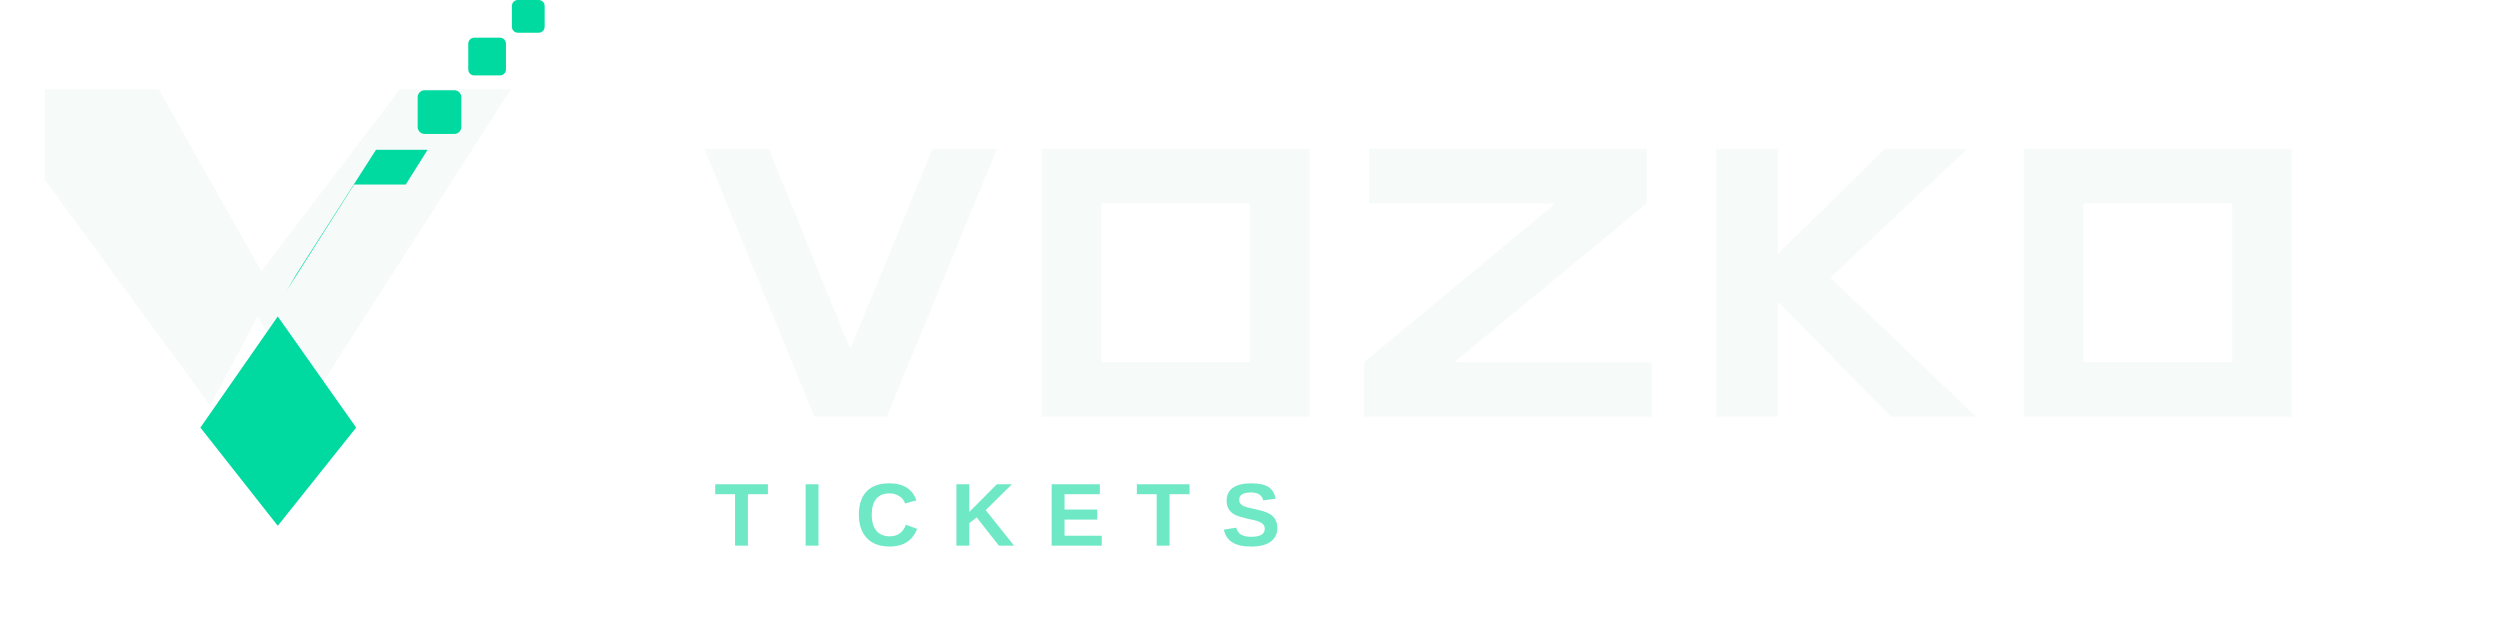
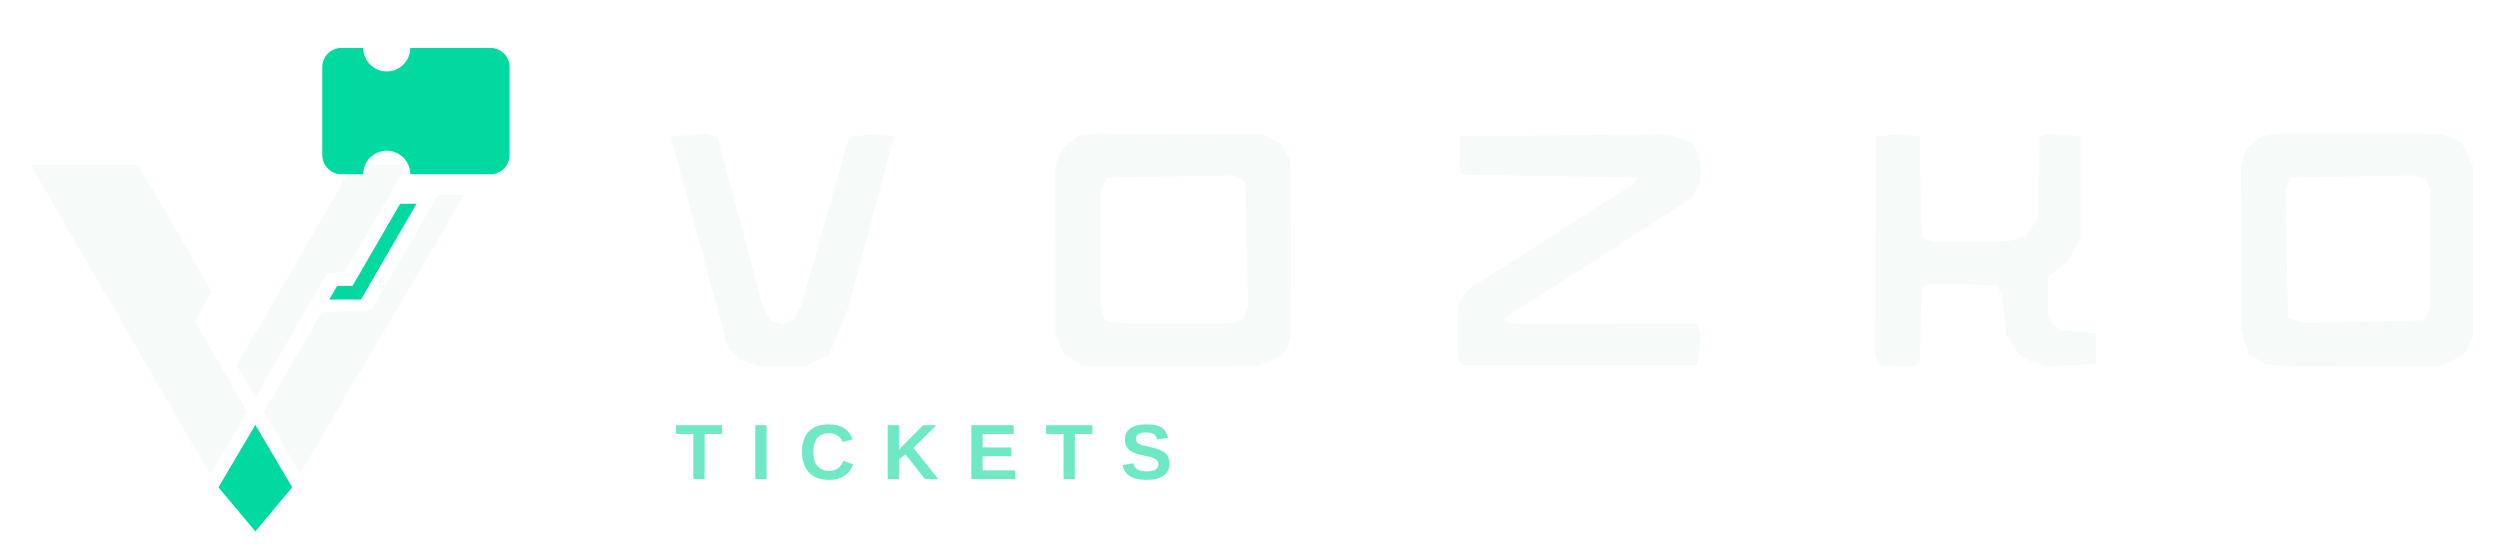
- <svg xmlns="http://www.w3.org/2000/svg" viewBox="0 0 252 64" role="img" aria-labelledby="title">
-   <path d="M4.5 9H16l11.4 20.2-6.2 11.7L4.5 18.1V9Z" fill="#f6faf9" />
-   <path d="M40.3 9h11.2L30.9 41.1l-6.2-11.6L40.3 9Z" fill="#f6faf9" />
-   <path d="m20.2 43.1 7.8-11.2 7.9 11.2L28 53l-7.8-9.9Z" fill="#00d9a0" />
-   <path d="m28.9 29.3 6.8-10.7h5.2l2.2-3.5h-5.2l-8 12.5-1 1.7Z" fill="#00d9a0" />
-   <rect x="42.1" y="9.1" width="4.4" height="4.4" rx=".7" fill="#00d9a0" />
-   <rect x="47.2" y="3.8" width="3.8" height="3.8" rx=".6" fill="#00d9a0" />
-   <rect x="51.6" width="3.3" height="3.3" rx=".6" fill="#00d9a0" />
-   <g fill="#f6faf9">
-     <path d="M71 15h6.5l8.2 20.2L94 15h6.5L89.4 42h-7.3L71 15Z" />
-     <path fill-rule="evenodd" d="M105 15h27v27h-27V15Zm6 5.5v16h15v-16h-15Z" />
-     <path d="M138 15h28v5.5l-19.4 16h19.9V42h-29v-5.5l19.3-16H138V15Z" />
-     <path d="M173 15h6.2v10.6L190 15h8.3l-13.8 13 14.7 14h-8.6l-11.4-11.6V42H173V15Z" />
-     <path fill-rule="evenodd" d="M204 15h27v27h-27V15Zm6 5.5v16h15v-16h-15Z" />
+ <svg xmlns="http://www.w3.org/2000/svg" viewBox="0 0 287 64" role="img" aria-labelledby="title">
+   <g transform="translate(-15.365 0.258) scale(0.175)">
+     <polygon fill="#f6faf9" points="107.80,106.60 178.44,106.60 226.70,189.81 215.49,209.15 249.87,268.42 225.76,309.98" />
+     <polygon fill="#f6faf9" points="319.40,106.60 354.90,106.60 314.18,176.80 302.33,178.10 255.25,259.28 243.05,238.24" />
+     <polygon fill="#f6faf9" points="375.20,126.30 392.50,126.30 284.55,309.26 260.97,268.61 298.79,203.40 331.41,201.80" />
+     <polygon fill="#00d9a0" points="350.30,132.20 361.03,132.20 324.61,195.00 303.80,195.00 308.96,186.10 319.04,186.10" />
+     <polygon fill="#00d9a0" points="255.30,277.30 279.50,318.20 255.30,347.10 231.10,318.20" />
  </g>
-   <text x="72" y="55" fill="#6ee8c5" font-family="Arial, sans-serif" font-size="9" font-weight="700" letter-spacing="3.1">TICKETS</text>
+   <path fill="#00d9a0" fill-rule="evenodd" d="M58.46,7.27 L58.41,7.06 L58.33,6.86 L58.24,6.66 L58.13,6.48 L58.00,6.30 L57.86,6.14 L57.70,6.00 L57.52,5.87 L57.34,5.76 L57.14,5.67 L56.94,5.59 L56.73,5.54 L56.52,5.51 L56.30,5.50 L47.10,5.50 L47.10,5.59 L47.09,5.68 L47.09,5.76 L47.08,5.85 L47.06,5.94 L47.05,6.03 L47.03,6.11 L47.01,6.20 L46.98,6.28 L46.96,6.37 L46.93,6.45 L46.89,6.53 L46.86,6.61 L46.82,6.69 L46.78,6.77 L46.74,6.85 L46.69,6.93 L46.64,7.00 L46.59,7.07 L46.54,7.14 L46.49,7.21 L46.43,7.28 L46.37,7.35 L46.31,7.41 L46.25,7.47 L46.18,7.53 L46.11,7.59 L46.04,7.64 L45.97,7.69 L45.90,7.74 L45.83,7.79 L45.75,7.84 L45.67,7.88 L45.59,7.92 L45.51,7.96 L45.43,7.99 L45.35,8.03 L45.27,8.06 L45.18,8.08 L45.10,8.11 L45.01,8.13 L44.93,8.15 L44.84,8.16 L44.75,8.18 L44.66,8.19 L44.58,8.19 L44.49,8.20 L44.40,8.20 L44.31,8.20 L44.22,8.19 L44.14,8.19 L44.05,8.18 L43.96,8.16 L43.87,8.15 L43.79,8.13 L43.70,8.11 L43.62,8.08 L43.53,8.06 L43.45,8.03 L43.37,7.99 L43.29,7.96 L43.21,7.92 L43.13,7.88 L43.05,7.84 L42.97,7.79 L42.90,7.74 L42.83,7.69 L42.76,7.64 L42.69,7.59 L42.62,7.53 L42.55,7.47 L42.49,7.41 L42.43,7.35 L42.37,7.28 L42.31,7.21 L42.26,7.14 L42.21,7.07 L42.16,7.00 L42.11,6.93 L42.06,6.85 L42.02,6.77 L41.98,6.69 L41.94,6.61 L41.91,6.53 L41.87,6.45 L41.84,6.37 L41.82,6.28 L41.79,6.20 L41.77,6.11 L41.75,6.03 L41.74,5.94 L41.72,5.85 L41.71,5.76 L41.71,5.68 L41.70,5.59 L41.70,5.50 L39.20,5.50 L38.98,5.51 L38.77,5.54 L38.56,5.59 L38.36,5.67 L38.16,5.76 L37.98,5.87 L37.80,6.00 L37.64,6.14 L37.50,6.30 L37.37,6.48 L37.26,6.66 L37.17,6.86 L37.09,7.06 L37.04,7.27 L37.01,7.48 L37.00,7.70 L37.00,17.80 L37.01,18.02 L37.04,18.23 L37.09,18.44 L37.17,18.64 L37.26,18.84 L37.37,19.02 L37.50,19.20 L37.64,19.36 L37.80,19.50 L37.98,19.63 L38.16,19.74 L38.36,19.83 L38.56,19.91 L38.77,19.96 L38.98,19.99 L39.20,20.00 L41.70,20.00 L41.70,19.91 L41.71,19.82 L41.71,19.74 L41.72,19.65 L41.74,19.56 L41.75,19.47 L41.77,19.39 L41.79,19.30 L41.82,19.22 L41.84,19.13 L41.87,19.05 L41.91,18.97 L41.94,18.89 L41.98,18.81 L42.02,18.73 L42.06,18.65 L42.11,18.57 L42.16,18.50 L42.21,18.43 L42.26,18.36 L42.31,18.29 L42.37,18.22 L42.43,18.15 L42.49,18.09 L42.55,18.03 L42.62,17.97 L42.69,17.91 L42.76,17.86 L42.83,17.81 L42.90,17.76 L42.97,17.71 L43.05,17.66 L43.13,17.62 L43.21,17.58 L43.29,17.54 L43.37,17.51 L43.45,17.47 L43.53,17.44 L43.62,17.42 L43.70,17.39 L43.79,17.37 L43.87,17.35 L43.96,17.34 L44.05,17.32 L44.14,17.31 L44.22,17.31 L44.31,17.30 L44.40,17.30 L44.49,17.30 L44.58,17.31 L44.66,17.31 L44.75,17.32 L44.84,17.34 L44.93,17.35 L45.01,17.37 L45.10,17.39 L45.18,17.42 L45.27,17.44 L45.35,17.47 L45.43,17.51 L45.51,17.54 L45.59,17.58 L45.67,17.62 L45.75,17.66 L45.83,17.71 L45.90,17.76 L45.97,17.81 L46.04,17.86 L46.11,17.91 L46.18,17.97 L46.25,18.03 L46.31,18.09 L46.37,18.15 L46.43,18.22 L46.49,18.29 L46.54,18.36 L46.59,18.43 L46.64,18.50 L46.69,18.57 L46.74,18.65 L46.78,18.73 L46.82,18.81 L46.86,18.89 L46.89,18.97 L46.93,19.05 L46.96,19.13 L46.98,19.22 L47.01,19.30 L47.03,19.39 L47.05,19.47 L47.06,19.56 L47.08,19.65 L47.09,19.74 L47.09,19.82 L47.10,19.91 L47.10,20.00 L56.30,20.00 L56.52,19.99 L56.73,19.96 L56.94,19.91 L57.14,19.83 L57.34,19.74 L57.52,19.63 L57.70,19.50 L57.86,19.36 L58.00,19.20 L58.13,19.02 L58.24,18.84 L58.33,18.64 L58.41,18.44 L58.46,18.23 L58.49,18.02 L58.50,17.80 L58.50,7.70 L58.49,7.48 Z" />
+   <g transform="translate(12.025 -232.444) scale(0.67332)">
+     <path fill="#f6faf9" fill-rule="evenodd" d="M96.51,368.50 L102.50,367.97 L104.45,368.50 L112.19,397.50 L113.50,399.82 L115.50,400.52 L117.50,399.69 L118.70,397.50 L126.92,368.50 L132.50,368.00 L134.54,368.50 L126.84,397.50 L123.50,405.74 L119.50,407.61 L111.50,407.59 L108.50,406.67 L106.26,404.50 Z" />
+     <path fill="#f6faf9" fill-rule="evenodd" d="M165.94,368.50 L168.50,368.01 L197.50,368.08 L200.50,369.68 L202.10,372.50 L202.27,385.50 L202.21,402.50 L201.73,404.50 L200.50,405.98 L196.50,407.56 L168.50,407.63 L166.50,407.39 L163.51,405.50 L162.08,402.50 L162.06,373.50 L163.23,370.50 Z M170.94,375.50 L192.50,375.12 L194.50,376.23 L194.93,397.50 L194.19,399.50 L192.50,400.31 L189.50,400.37 L172.50,400.34 L170.50,399.77 L169.79,397.50 L169.78,377.50 Z" />
+     <path fill="#f6faf9" fill-rule="evenodd" d="M231.13,368.50 L266.50,368.05 L270.50,369.45 L271.86,371.50 L272.08,374.50 L271.95,376.50 L270.50,379.05 L238.63,399.50 L239.50,400.33 L241.50,400.41 L271.50,400.39 L272.11,402.50 L271.50,407.49 L231.49,407.50 L230.76,406.50 L230.74,398.50 L231.06,396.50 L232.62,394.50 L260.50,376.66 L261.37,375.50 L231.50,375.00 L230.97,374.50 Z" />
+     <path fill="#f6faf9" fill-rule="evenodd" d="M302.02,368.50 L306.50,368.03 L309.44,368.50 L309.73,385.50 L311.50,386.40 L324.50,386.36 L327.43,385.50 L329.61,382.50 L329.91,368.50 L331.50,368.01 L336.89,368.50 L336.88,385.50 L334.92,389.50 L331.27,392.50 L331.30,398.50 L332.12,400.50 L333.50,401.52 L339.50,402.10 L339.50,407.29 L331.50,407.63 L328.50,406.89 L326.50,405.73 L324.21,402.50 L323.54,395.50 L322.50,393.84 L313.50,393.63 L310.50,393.69 L309.73,394.50 L309.50,406.99 L308.50,407.63 L302.38,407.50 L301.85,405.50 Z" />
+     <path fill="#f6faf9" fill-rule="evenodd" d="M367.77,368.50 L370.50,367.98 L398.50,368.02 L401.82,369.50 L403.79,373.50 L403.77,402.50 L402.39,405.50 L398.50,407.57 L374.50,407.66 L368.50,407.41 L365.52,405.50 L364.27,401.50 L364.24,373.50 L365.25,370.50 Z M372.82,375.50 L393.50,375.12 L395.50,375.62 L396.58,377.50 L396.50,397.50 L395.50,399.84 L375.50,400.30 L372.23,399.50 L371.81,377.50 Z" />
+   </g>
+   <text x="77.5" y="55" fill="#6ee8c5" font-family="Arial, sans-serif" font-size="9" font-weight="700" letter-spacing="3.1">TICKETS</text>
</svg>
